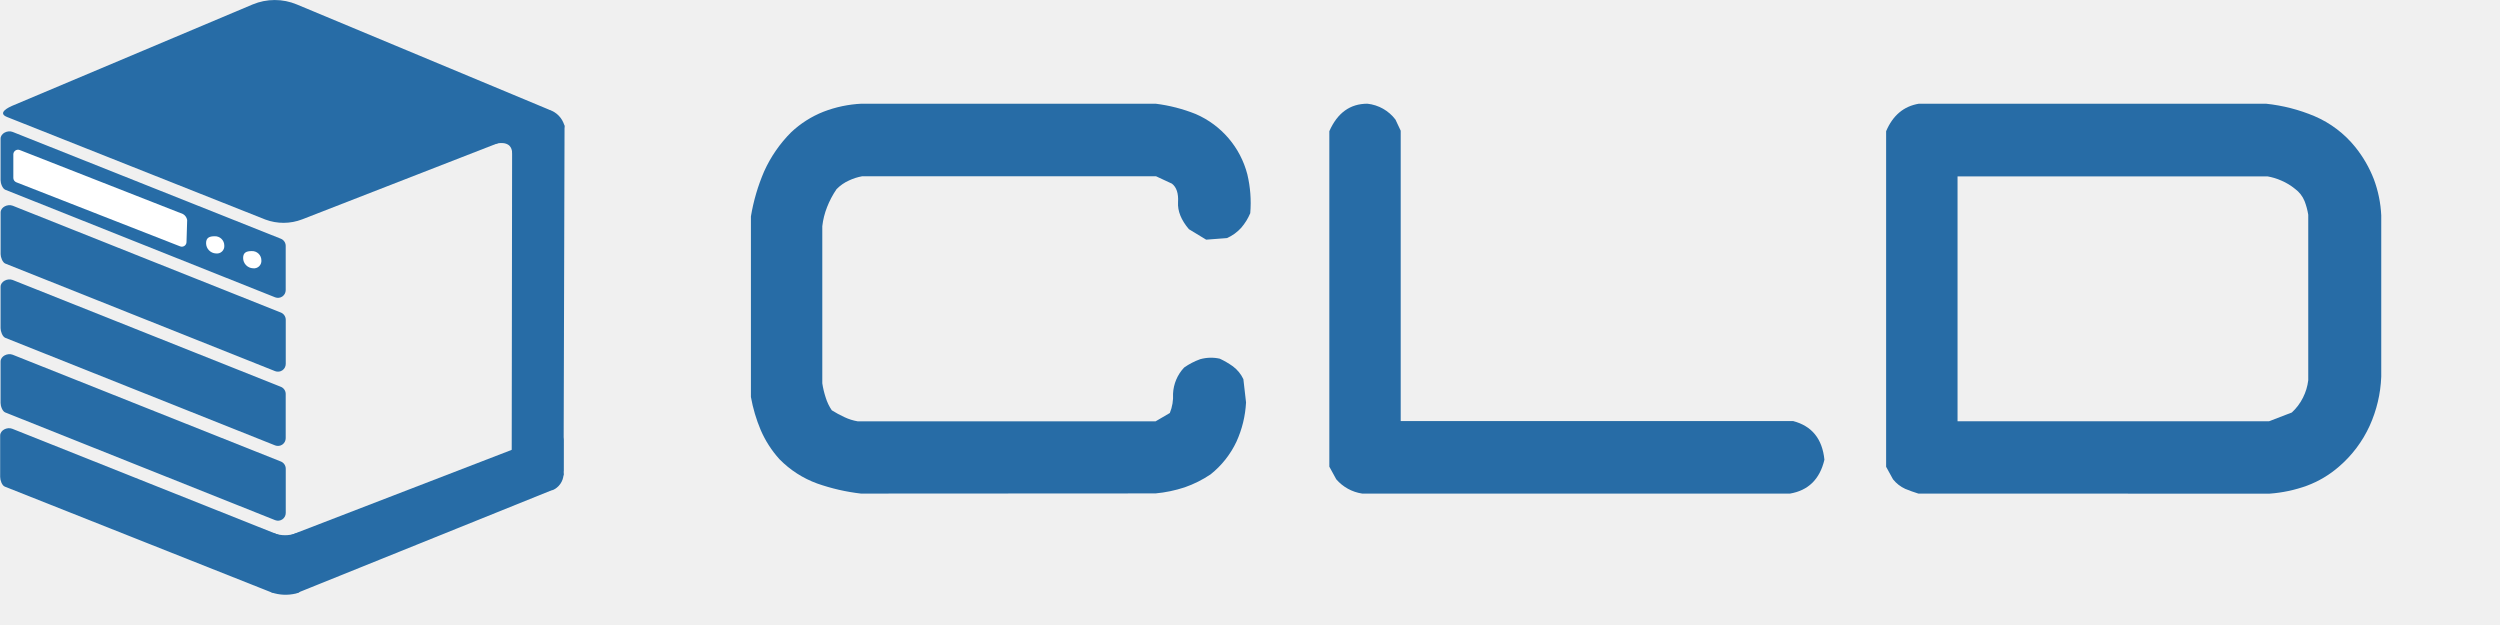
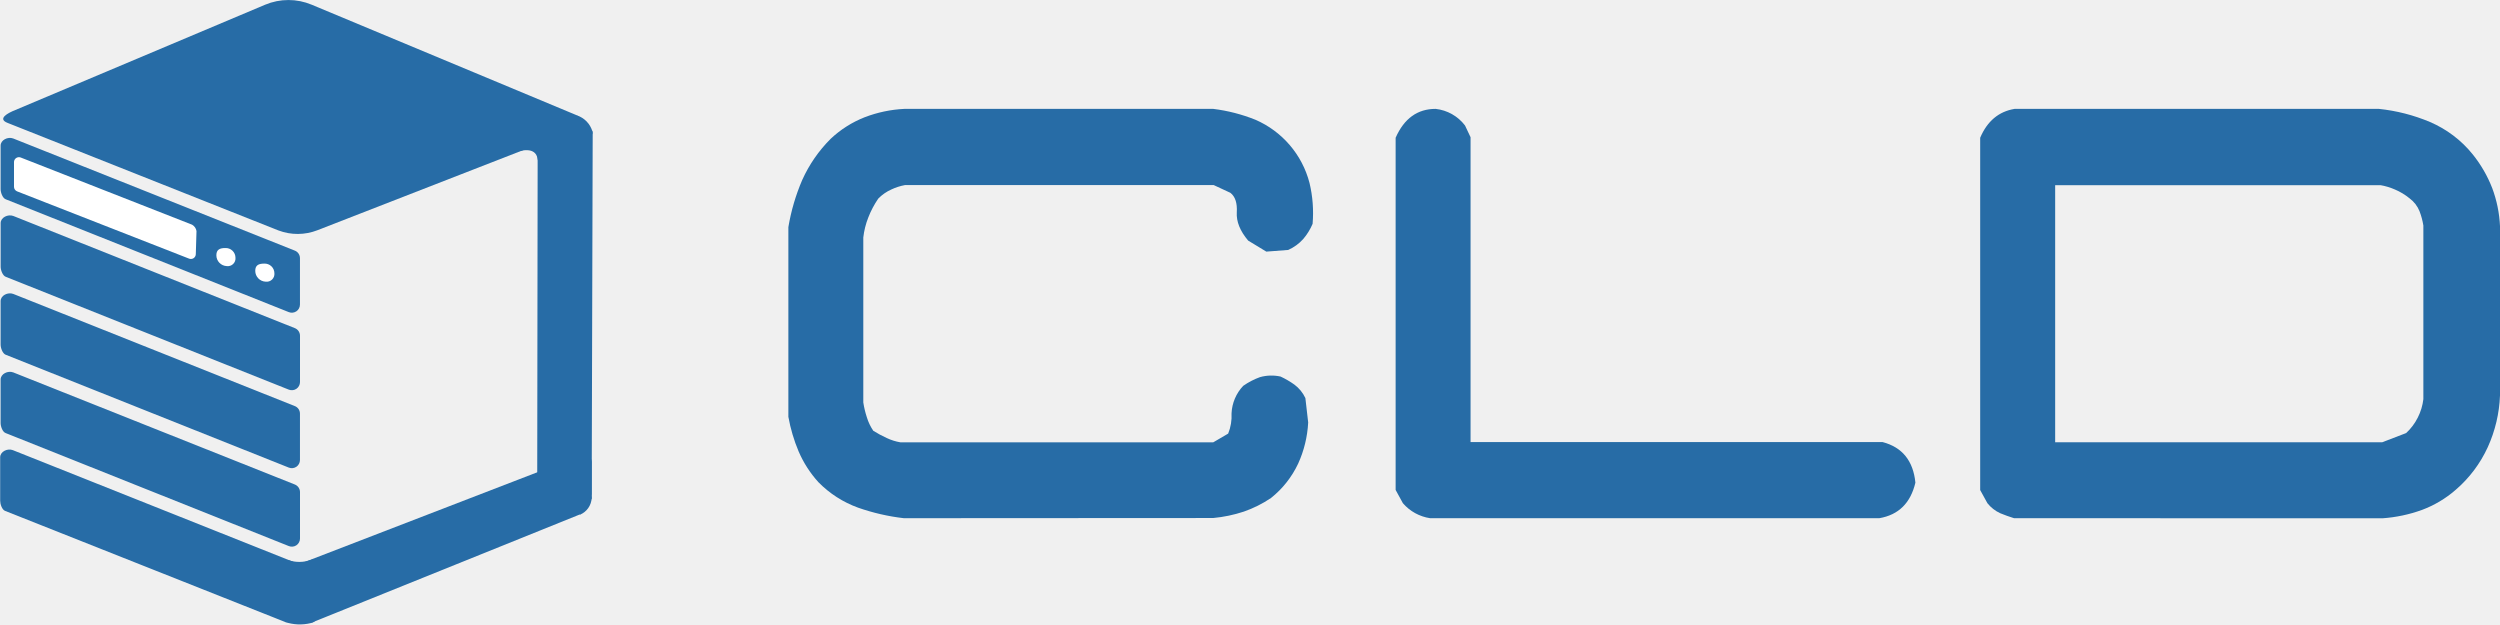
- <svg xmlns="http://www.w3.org/2000/svg" viewBox="0 0 600 150">
+ <svg xmlns="http://www.w3.org/2000/svg" viewBox="0 0 571.5 142.74">
  <defs>
    <style>.cls-1{fill:#276ca6;}.cls-2{fill:#1576ea;}.cls-3{fill:#fff;}.cls-4{fill:#fff;}.cls-5{fill:#f40c0c;}</style>
  </defs>
  <path class="cls-1" d="M66,71.36,1.25,45.55C.54,45.27.1,44,.1,43.23V33.29c0-1.3,1.67-2.1,2.89-1.63L67.33,57.28A1.85,1.85,0,0,1,68.53,59V69.63A1.86,1.86,0,0,1,66,71.36Z" transform="translate(0.04)" />
  <path d="M28.79,62.79" transform="translate(0.04)" />
  <path class="cls-1" d="M206.58,118.46a48.35,48.35,0,0,1-10.47-2.41,24.29,24.29,0,0,1-9.08-5.84,25.51,25.51,0,0,1-4.5-7,37.51,37.51,0,0,1-2.35-7.93V51.93a46.72,46.72,0,0,1,3.17-10.79,31.7,31.7,0,0,1,6.48-9.39,24.31,24.31,0,0,1,7.8-4.95,29.22,29.22,0,0,1,9.08-1.91H277.3a38.58,38.58,0,0,1,9.64,2.48,21.68,21.68,0,0,1,12.38,14.47,29.47,29.47,0,0,1,.7,9.33,13.23,13.23,0,0,1-2.16,3.49,10.18,10.18,0,0,1-3.42,2.48l-5,.38L285.29,55q-2.79-3.3-2.6-6.47t-1.46-4.45l-3.81-1.77H206.84a12.72,12.72,0,0,0-3.11,1,9.73,9.73,0,0,0-3,2.09,21.26,21.26,0,0,0-2.28,4.32,17.8,17.8,0,0,0-1.14,4.57v37.7a21,21,0,0,0,.82,3.43,11.37,11.37,0,0,0,1.46,3.05,26.51,26.51,0,0,0,3.05,1.65,12.09,12.09,0,0,0,3.17,1H277.3l3.42-2a10.72,10.72,0,0,0,.77-4.63,9.8,9.8,0,0,1,2.66-6.28A16.18,16.18,0,0,1,288,86.21a9.68,9.68,0,0,1,4.7-.13,19.85,19.85,0,0,1,3.17,1.85A8.15,8.15,0,0,1,298.37,91l.64,5.58a25.91,25.91,0,0,1-2.29,9.4,22,22,0,0,1-6.22,7.87,27,27,0,0,1-6.22,3.11,31.68,31.68,0,0,1-7,1.46Z" transform="translate(0.04)" />
  <path class="cls-1" d="M326.88,118.46a10.21,10.21,0,0,1-6.22-3.43L319,112V31.49q2.91-6.6,9.14-6.6a9.76,9.76,0,0,1,6.73,3.81l1.26,2.67v69.69h94.2q6.74,1.78,7.49,9.27-1.65,7-8.25,8.13Z" transform="translate(0.04)" />
  <path class="cls-1" d="M460.37,118.46c-1.1-.34-2.15-.72-3.17-1.14a8,8,0,0,1-2.92-2.29l-1.65-3V31.49q2.42-5.7,7.87-6.6h83.28a40.9,40.9,0,0,1,11.68,3,25.33,25.33,0,0,1,9.78,7.42A29.13,29.13,0,0,1,569.68,43a28.58,28.58,0,0,1,1.78,8.7V90.4a31.44,31.44,0,0,1-2.79,11.81A28.48,28.48,0,0,1,561.3,112a25.05,25.05,0,0,1-7.68,4.57,33.32,33.32,0,0,1-9,1.91ZM550,99a12.28,12.28,0,0,0,2.67-3.55,12.52,12.52,0,0,0,1.27-4.19V51.55a16.17,16.17,0,0,0-.89-3.3,6.82,6.82,0,0,0-2.28-2.92,13.65,13.65,0,0,0-3.31-2,14.28,14.28,0,0,0-3.3-1H469.77v58.77h74.77Z" transform="translate(0.04)" />
  <path class="cls-2" d="M15,103.31" transform="translate(0.04)" />
  <path class="cls-1" d="M66,124.84,1.25,99C.54,98.75.1,97.47.1,96.71V86.77c0-1.31,1.67-2.1,2.89-1.64l64.35,25.62a1.87,1.87,0,0,1,1.2,1.74v10.62A1.86,1.86,0,0,1,66,124.84Z" transform="translate(0.04)" />
  <path class="cls-1" d="M63.64,52.69,1.73,28.11c-2.64-1,.52-2.43,1.07-2.68L60.59,1.07a13.75,13.75,0,0,1,10.61,0l60.37,25.18a1.83,1.83,0,0,1,0,3.39l-59.07,23A12.41,12.41,0,0,1,63.64,52.69Z" transform="translate(0.04)" />
  <path class="cls-1" d="M135.22,114v-8.44c-.18-1.39-.91-2-2.11-1.58L68.24,129l.16,11a2.32,2.32,0,0,0,3.22,2.17l61-24.61" transform="translate(0.04)" />
  <path class="cls-1" d="M135.22,112.91l.23-82.42c-.06-1-.43-.83-.89-.74l-11.08,2.13a.76.76,0,0,0-.61.74l-.1,76.45a.76.76,0,0,0,.51.72l10.94,3.83A.75.75,0,0,0,135.22,112.91Z" transform="translate(0.04)" />
  <path class="cls-1" d="M131.83,26.37a5.48,5.48,0,0,1,3.56,3.69c.69,2.8-10.95,2.27-10.95,2.27" transform="translate(0.04)" />
  <path class="cls-3" d="M43.2,59.13,3.88,43.75a1.13,1.13,0,0,1-.72-1V37A1.13,1.13,0,0,1,4.68,36l39.2,15.37a2.07,2.07,0,0,1,1,1.44l-.16,5.31A1.12,1.12,0,0,1,43.2,59.13Z" transform="translate(0.04)" />
  <path class="cls-4" d="M53.79,58.9a1.77,1.77,0,0,1-2,1.93,2.48,2.48,0,0,1-2.37-2.47c0-1.29.76-1.66,2.06-1.66A2.22,2.22,0,0,1,53.79,58.9Z" transform="translate(0.04)" />
  <path class="cls-3" d="M62.69,62.45a1.78,1.78,0,0,1-2,1.94,2.48,2.48,0,0,1-2.38-2.47c0-1.3.77-1.66,2.06-1.66A2.22,2.22,0,0,1,62.69,62.45Z" transform="translate(0.04)" />
  <path class="cls-1" d="M119,34.49s3.33-.94,3.82,1.68.51-3.63.51-3.63L119,33.94Z" transform="translate(0.04)" />
  <path class="cls-1" d="M65.1,142.18a10.52,10.52,0,0,0,5.9.26c3.18-.76-2.6-2.38-2.6-2.38l-2.81,1.64Z" transform="translate(0.04)" />
  <path class="cls-1" d="M66,106.9,1.25,81.09C.54,80.81.1,79.53.1,78.77V68.83c0-1.3,1.67-2.1,2.89-1.64L67.33,92.82a1.85,1.85,0,0,1,1.2,1.73v10.62A1.86,1.86,0,0,1,66,106.9Z" transform="translate(0.04)" />
  <path class="cls-1" d="M65.2,142.21,1.12,116.79C.41,116.51,0,115.23,0,114.47v-9.94c0-1.3,1.67-2.1,2.89-1.63L67.2,128.52c4.14,1.49,1.59,1.07,1.59,1.84L69.06,141C69.06,142.31,67.11,142.32,65.2,142.21Z" transform="translate(0.04)" />
  <path class="cls-1" d="M66,89.08,1.26,63.27C.55,63,.11,61.71.11,61V51c0-1.3,1.67-2.09,2.89-1.63L67.34,75a1.87,1.87,0,0,1,1.2,1.74V87.35A1.87,1.87,0,0,1,66,89.08Z" transform="translate(0.04)" />
  <path class="cls-5" d="M-31.48,14.69" transform="translate(0.04)" />
  <path class="cls-5" d="M78.05,58.33" transform="translate(0.04)" />
  <path class="cls-1" d="M132.54,117.66a4.34,4.34,0,0,0,2.68-3.83c0-2.78-4,.63-4,.63Z" transform="translate(0.04)" />
  <path class="cls-1" d="M65.76,128A7.78,7.78,0,0,0,71,128c2.74-1.06.7,2.68.7,2.68l-7,.85Z" transform="translate(0.04)" />
</svg>
